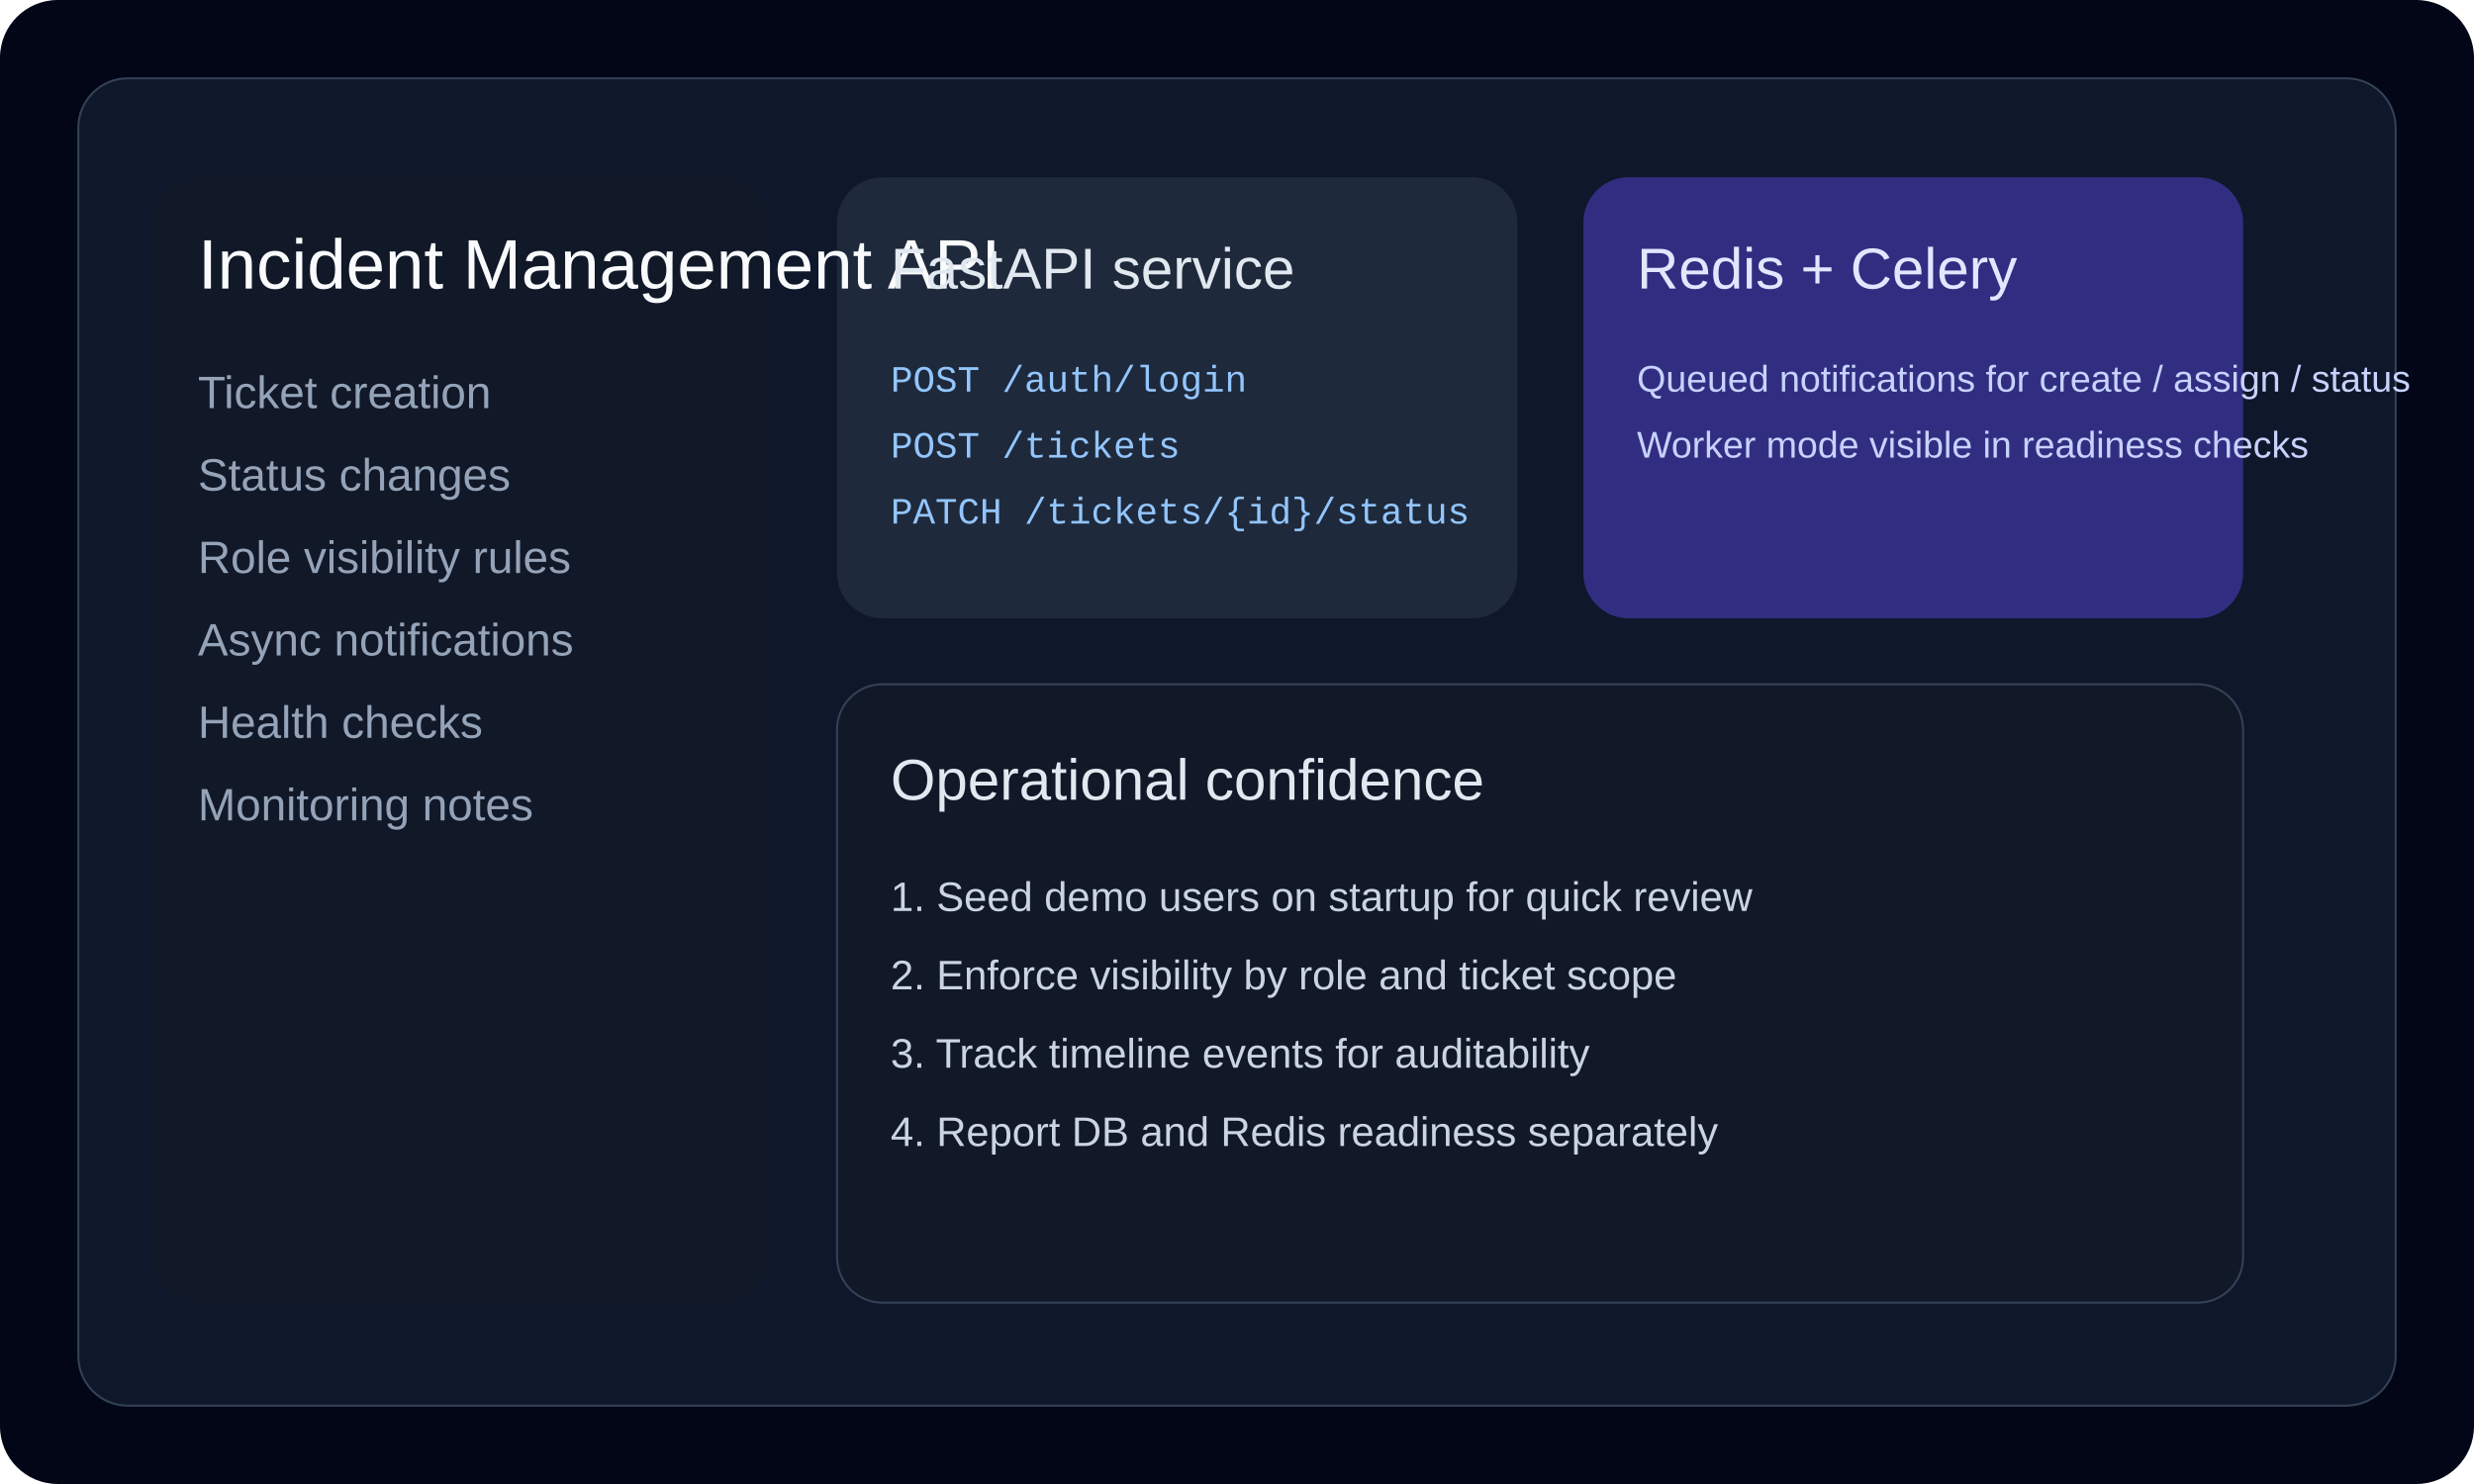
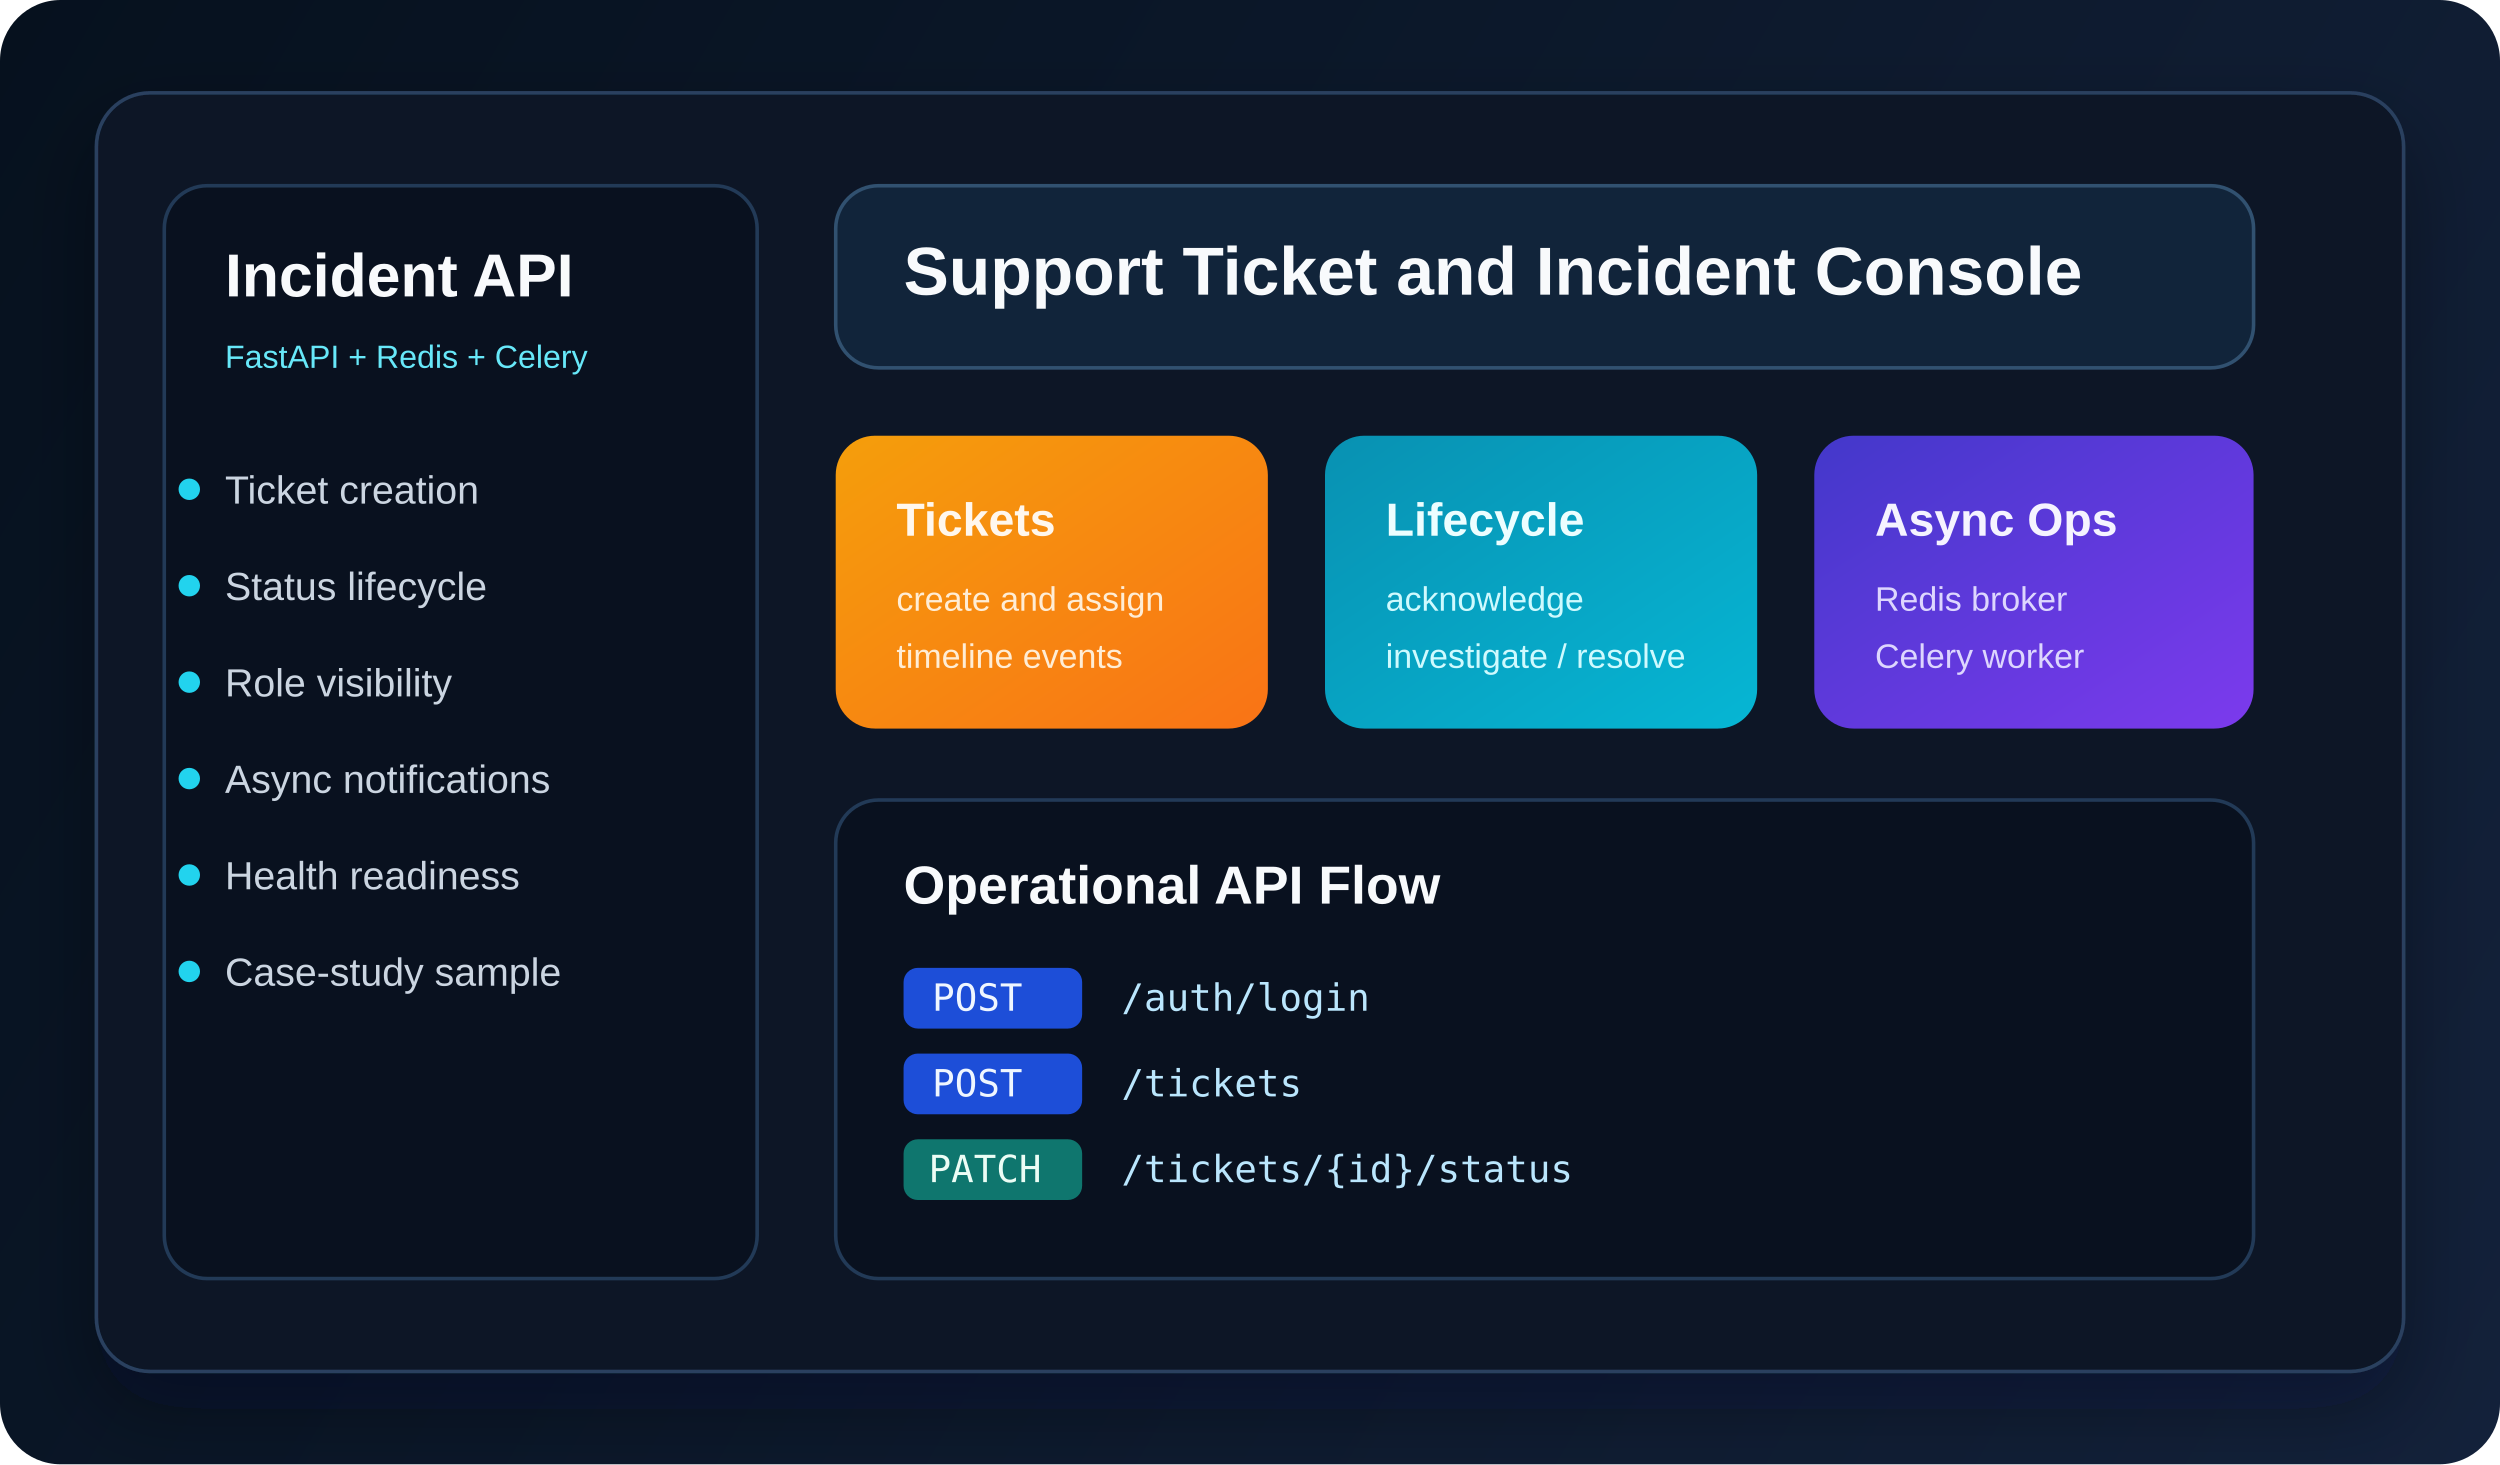
- <svg xmlns="http://www.w3.org/2000/svg" width="1200" height="720" viewBox="0 0 1200 720" fill="none">
-   <rect width="1200" height="720" rx="28" fill="#020617" />
-   <rect x="38" y="38" width="1124" height="644" rx="24" fill="#0F172A" stroke="#334155" />
-   <rect x="74" y="86" width="298" height="546" rx="22" fill="#111827" />
-   <rect x="406" y="86" width="330" height="214" rx="22" fill="#1E293B" />
-   <rect x="768" y="86" width="320" height="214" rx="22" fill="#312E81" />
-   <rect x="406" y="332" width="682" height="300" rx="22" fill="#111827" stroke="#334155" />
-   <text x="96" y="140" fill="#F8FAFC" font-size="34" font-family="Arial">Incident Management API</text>
-   <text x="96" y="198" fill="#94A3B8" font-size="22" font-family="Arial">Ticket creation</text>
-   <text x="96" y="238" fill="#94A3B8" font-size="22" font-family="Arial">Status changes</text>
-   <text x="96" y="278" fill="#94A3B8" font-size="22" font-family="Arial">Role visibility rules</text>
-   <text x="96" y="318" fill="#94A3B8" font-size="22" font-family="Arial">Async notifications</text>
-   <text x="96" y="358" fill="#94A3B8" font-size="22" font-family="Arial">Health checks</text>
-   <text x="96" y="398" fill="#94A3B8" font-size="22" font-family="Arial">Monitoring notes</text>
-   <text x="432" y="140" fill="#E2E8F0" font-size="28" font-family="Arial">FastAPI service</text>
-   <text x="432" y="190" fill="#93C5FD" font-size="18" font-family="Courier New">POST /auth/login</text>
-   <text x="432" y="222" fill="#93C5FD" font-size="18" font-family="Courier New">POST /tickets</text>
-   <text x="432" y="254" fill="#93C5FD" font-size="18" font-family="Courier New">PATCH /tickets/{id}/status</text>
-   <text x="794" y="140" fill="#E0E7FF" font-size="28" font-family="Arial">Redis + Celery</text>
-   <text x="794" y="190" fill="#C7D2FE" font-size="18" font-family="Arial">Queued notifications for create / assign / status</text>
-   <text x="794" y="222" fill="#C7D2FE" font-size="18" font-family="Arial">Worker mode visible in readiness checks</text>
-   <text x="432" y="388" fill="#E2E8F0" font-size="28" font-family="Arial">Operational confidence</text>
-   <text x="432" y="442" fill="#CBD5E1" font-size="20" font-family="Arial">1. Seed demo users on startup for quick review</text>
-   <text x="432" y="480" fill="#CBD5E1" font-size="20" font-family="Arial">2. Enforce visibility by role and ticket scope</text>
-   <text x="432" y="518" fill="#CBD5E1" font-size="20" font-family="Arial">3. Track timeline events for auditability</text>
-   <text x="432" y="556" fill="#CBD5E1" font-size="20" font-family="Arial">4. Report DB and Redis readiness separately</text>
+ <svg xmlns="http://www.w3.org/2000/svg" width="1400" height="820" viewBox="0 0 1400 820" fill="none" role="img" aria-labelledby="title desc">
+   <defs>
+     <linearGradient id="page" x1="0" y1="0" x2="1400" y2="820" gradientUnits="userSpaceOnUse">
+       <stop stop-color="#06111E" />
+       <stop offset="1" stop-color="#13213A" />
+     </linearGradient>
+     <linearGradient id="amber" x1="0" y1="0" x2="1" y2="1">
+       <stop stop-color="#F59E0B" />
+       <stop offset="1" stop-color="#F97316" />
+     </linearGradient>
+     <linearGradient id="cyan" x1="0" y1="0" x2="1" y2="1">
+       <stop stop-color="#0891B2" />
+       <stop offset="1" stop-color="#06B6D4" />
+     </linearGradient>
+     <linearGradient id="violet" x1="0" y1="0" x2="1" y2="1">
+       <stop stop-color="#4338CA" />
+       <stop offset="1" stop-color="#7C3AED" />
+     </linearGradient>
+     <filter id="shadow" x="-20%" y="-20%" width="140%" height="140%">
+       <feDropShadow dx="0" dy="20" stdDeviation="22" flood-color="#020617" flood-opacity="0.35" />
+     </filter>
+   </defs>
+   <rect width="1400" height="820" rx="34" fill="url(#page)" />
+   <rect x="54" y="52" width="1292" height="716" rx="30" fill="#0B1526" stroke="#29415F" stroke-width="2" filter="url(#shadow)" />
+   <rect x="92" y="104" width="332" height="612" rx="24" fill="#09111F" stroke="#223A57" stroke-width="2" />
+   <text x="126" y="166" fill="#F8FAFC" font-size="34" font-family="Segoe UI, Arial, sans-serif" font-weight="700">Incident API</text>
+   <text x="126" y="206" fill="#67E8F9" font-size="18" font-family="Segoe UI, Arial, sans-serif">FastAPI + Redis + Celery</text>
+   <g font-family="Segoe UI, Arial, sans-serif" font-size="22" fill="#CBD5E1">
+     <text x="126" y="282">Ticket creation</text>
+     <text x="126" y="336">Status lifecycle</text>
+     <text x="126" y="390">Role visibility</text>
+     <text x="126" y="444">Async notifications</text>
+     <text x="126" y="498">Health readiness</text>
+     <text x="126" y="552">Case-study sample</text>
+   </g>
+   <g fill="#22D3EE">
+     <circle cx="106" cy="274" r="6" />
+     <circle cx="106" cy="328" r="6" />
+     <circle cx="106" cy="382" r="6" />
+     <circle cx="106" cy="436" r="6" />
+     <circle cx="106" cy="490" r="6" />
+     <circle cx="106" cy="544" r="6" />
+   </g>
+   <rect x="468" y="104" width="794" height="102" rx="24" fill="#11243A" stroke="#315170" stroke-width="2" />
+   <text x="506" y="165" fill="#F8FAFC" font-size="38" font-family="Segoe UI, Arial, sans-serif" font-weight="700">Support Ticket and Incident Console</text>
+   <rect x="468" y="244" width="242" height="164" rx="22" fill="url(#amber)" />
+   <rect x="742" y="244" width="242" height="164" rx="22" fill="url(#cyan)" />
+   <rect x="1016" y="244" width="246" height="164" rx="22" fill="url(#violet)" />
+   <g font-family="Segoe UI, Arial, sans-serif">
+     <text x="502" y="300" fill="#FFF7ED" font-size="26" font-weight="700">Tickets</text>
+     <text x="502" y="342" fill="#FFEDD5" font-size="19">create and assign</text>
+     <text x="502" y="374" fill="#FFEDD5" font-size="19">timeline events</text>
+     <text x="776" y="300" fill="#ECFEFF" font-size="26" font-weight="700">Lifecycle</text>
+     <text x="776" y="342" fill="#CFFAFE" font-size="19">acknowledge</text>
+     <text x="776" y="374" fill="#CFFAFE" font-size="19">investigate / resolve</text>
+     <text x="1050" y="300" fill="#F5F3FF" font-size="26" font-weight="700">Async Ops</text>
+     <text x="1050" y="342" fill="#DDD6FE" font-size="19">Redis broker</text>
+     <text x="1050" y="374" fill="#DDD6FE" font-size="19">Celery worker</text>
+   </g>
+   <rect x="468" y="448" width="794" height="268" rx="24" fill="#09111F" stroke="#223A57" stroke-width="2" />
+   <text x="506" y="506" fill="#F8FAFC" font-size="30" font-family="Segoe UI, Arial, sans-serif" font-weight="700">Operational API Flow</text>
+   <g font-family="Cascadia Code, Consolas, monospace" font-size="21">
+     <rect x="506" y="542" width="100" height="34" rx="8" fill="#1D4ED8" />
+     <text x="522" y="566" fill="#EFF6FF">POST</text>
+     <text x="628" y="566" fill="#BAE6FD">/auth/login</text>
+     <rect x="506" y="590" width="100" height="34" rx="8" fill="#1D4ED8" />
+     <text x="522" y="614" fill="#EFF6FF">POST</text>
+     <text x="628" y="614" fill="#BAE6FD">/tickets</text>
+     <rect x="506" y="638" width="100" height="34" rx="8" fill="#0F766E" />
+     <text x="520" y="662" fill="#ECFDF5">PATCH</text>
+     <text x="628" y="662" fill="#BAE6FD">/tickets/{id}/status</text>
+   </g>
</svg>
